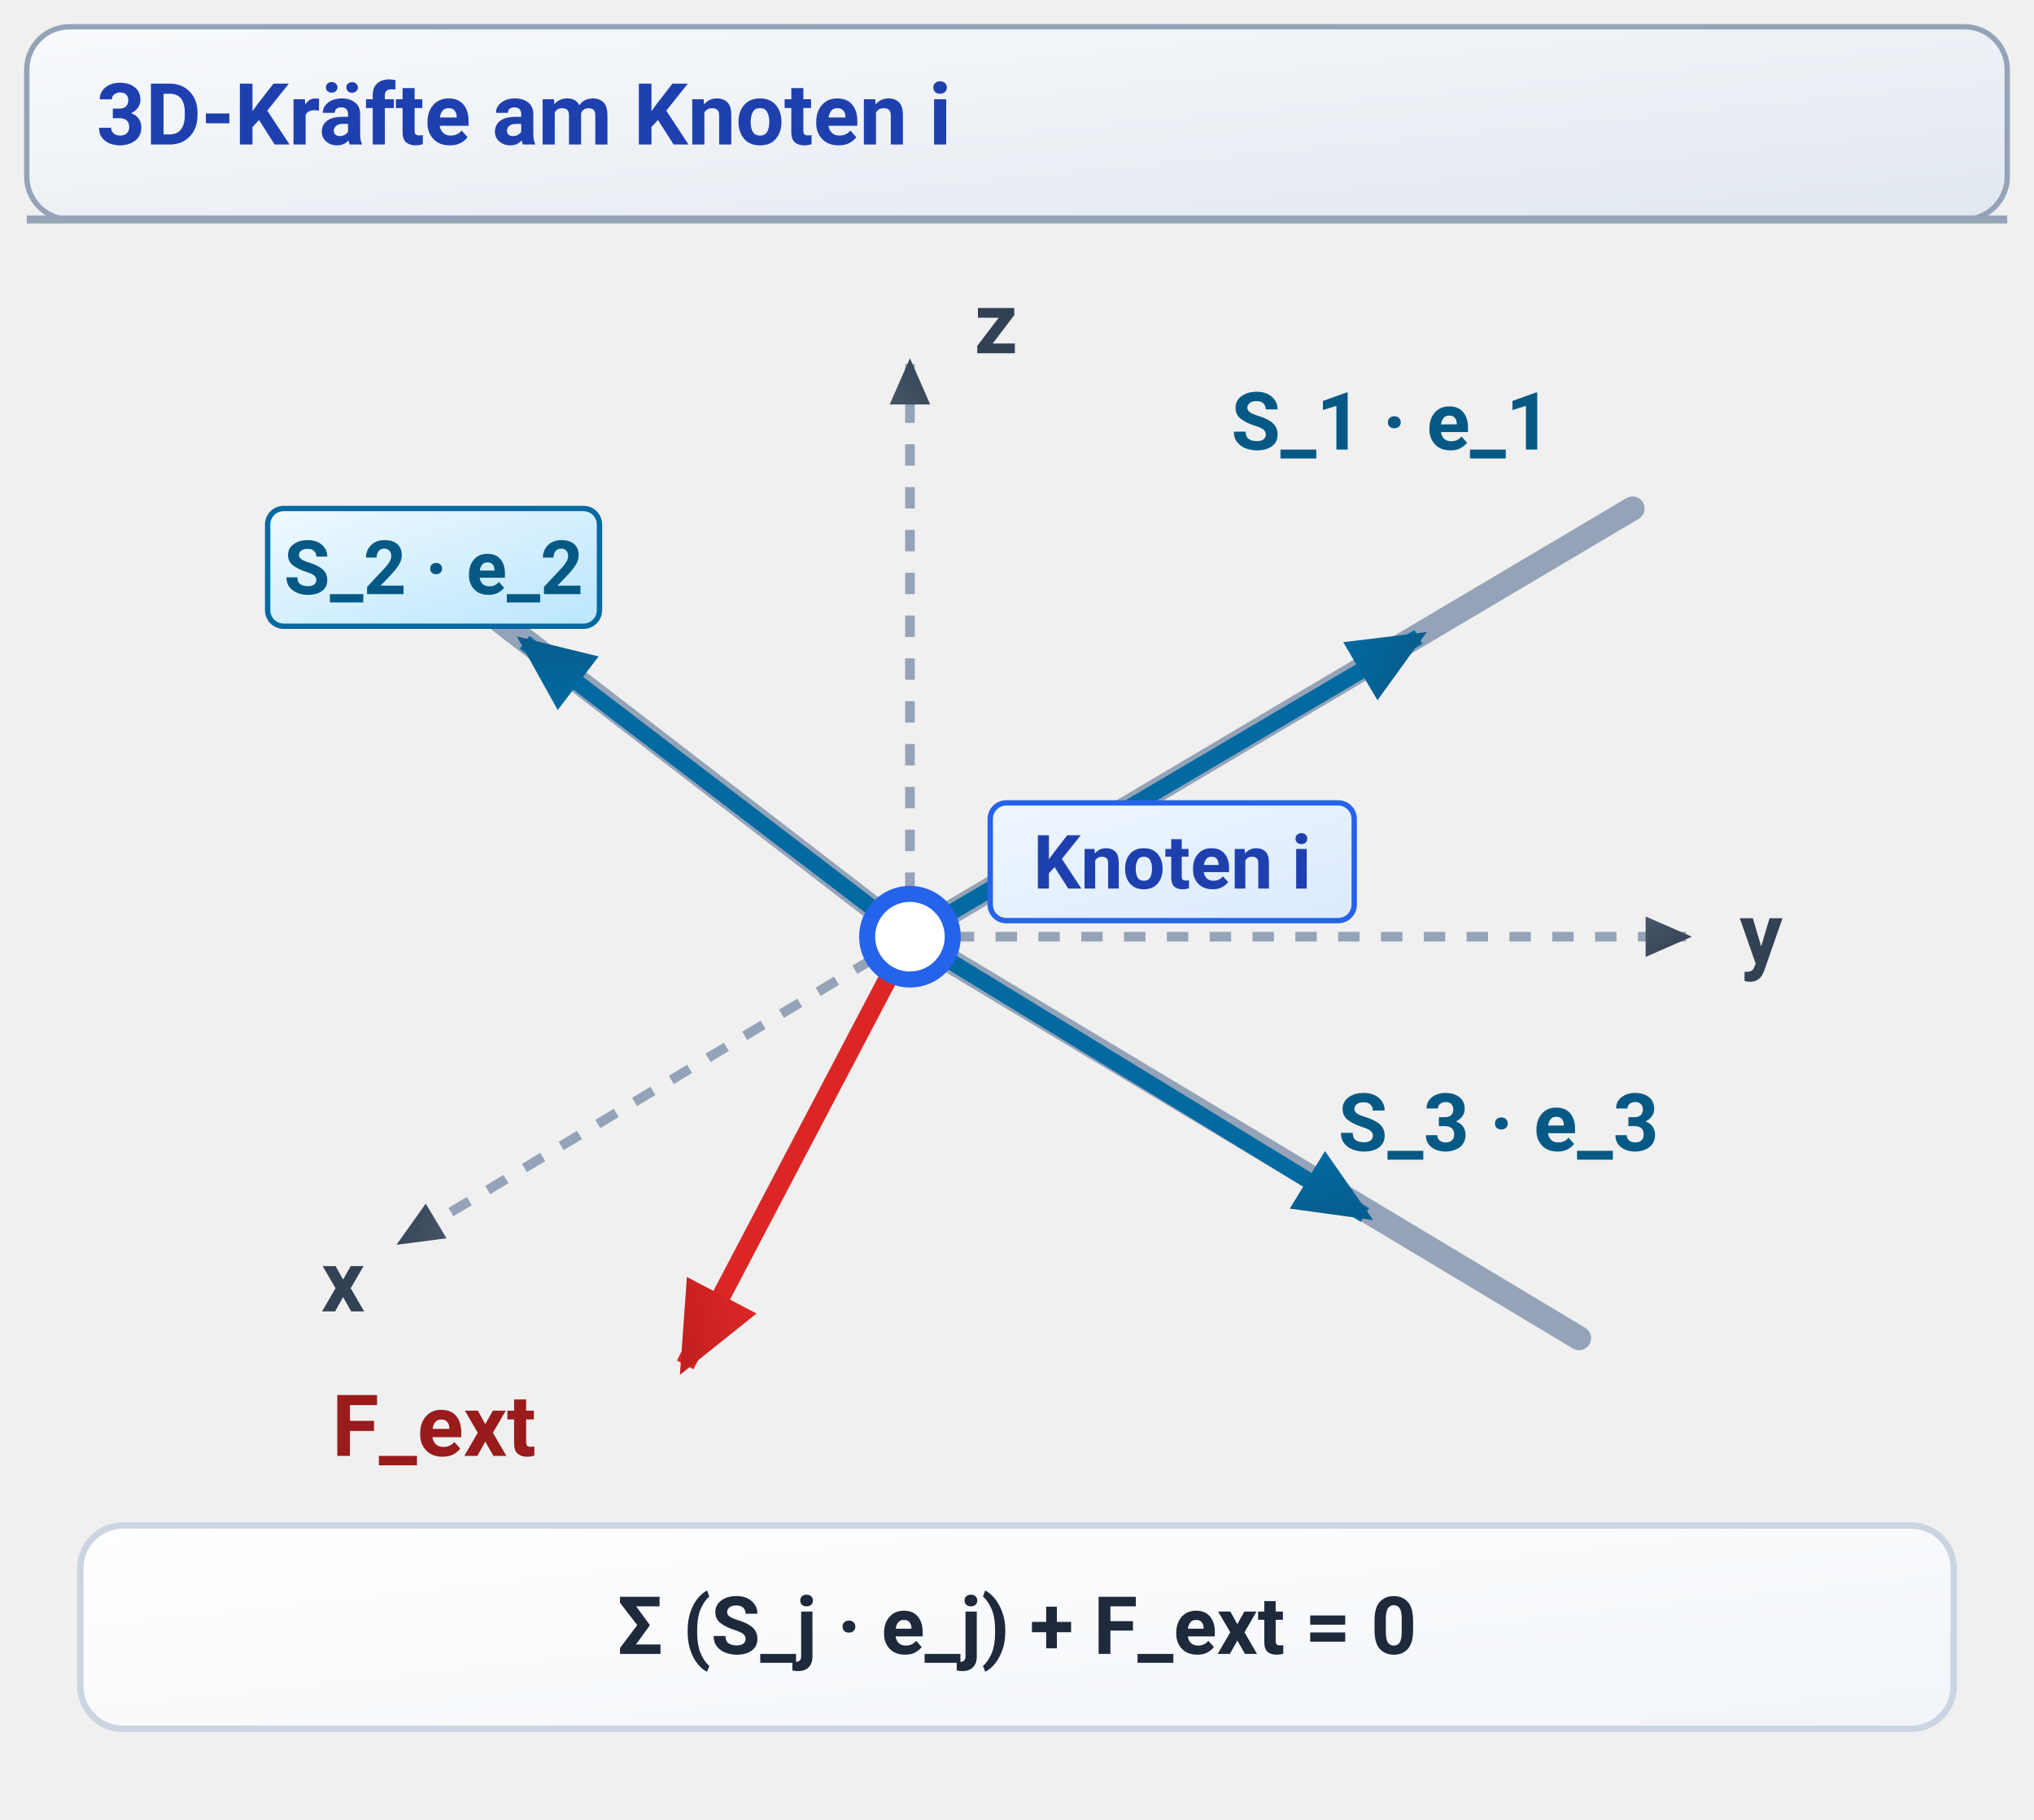
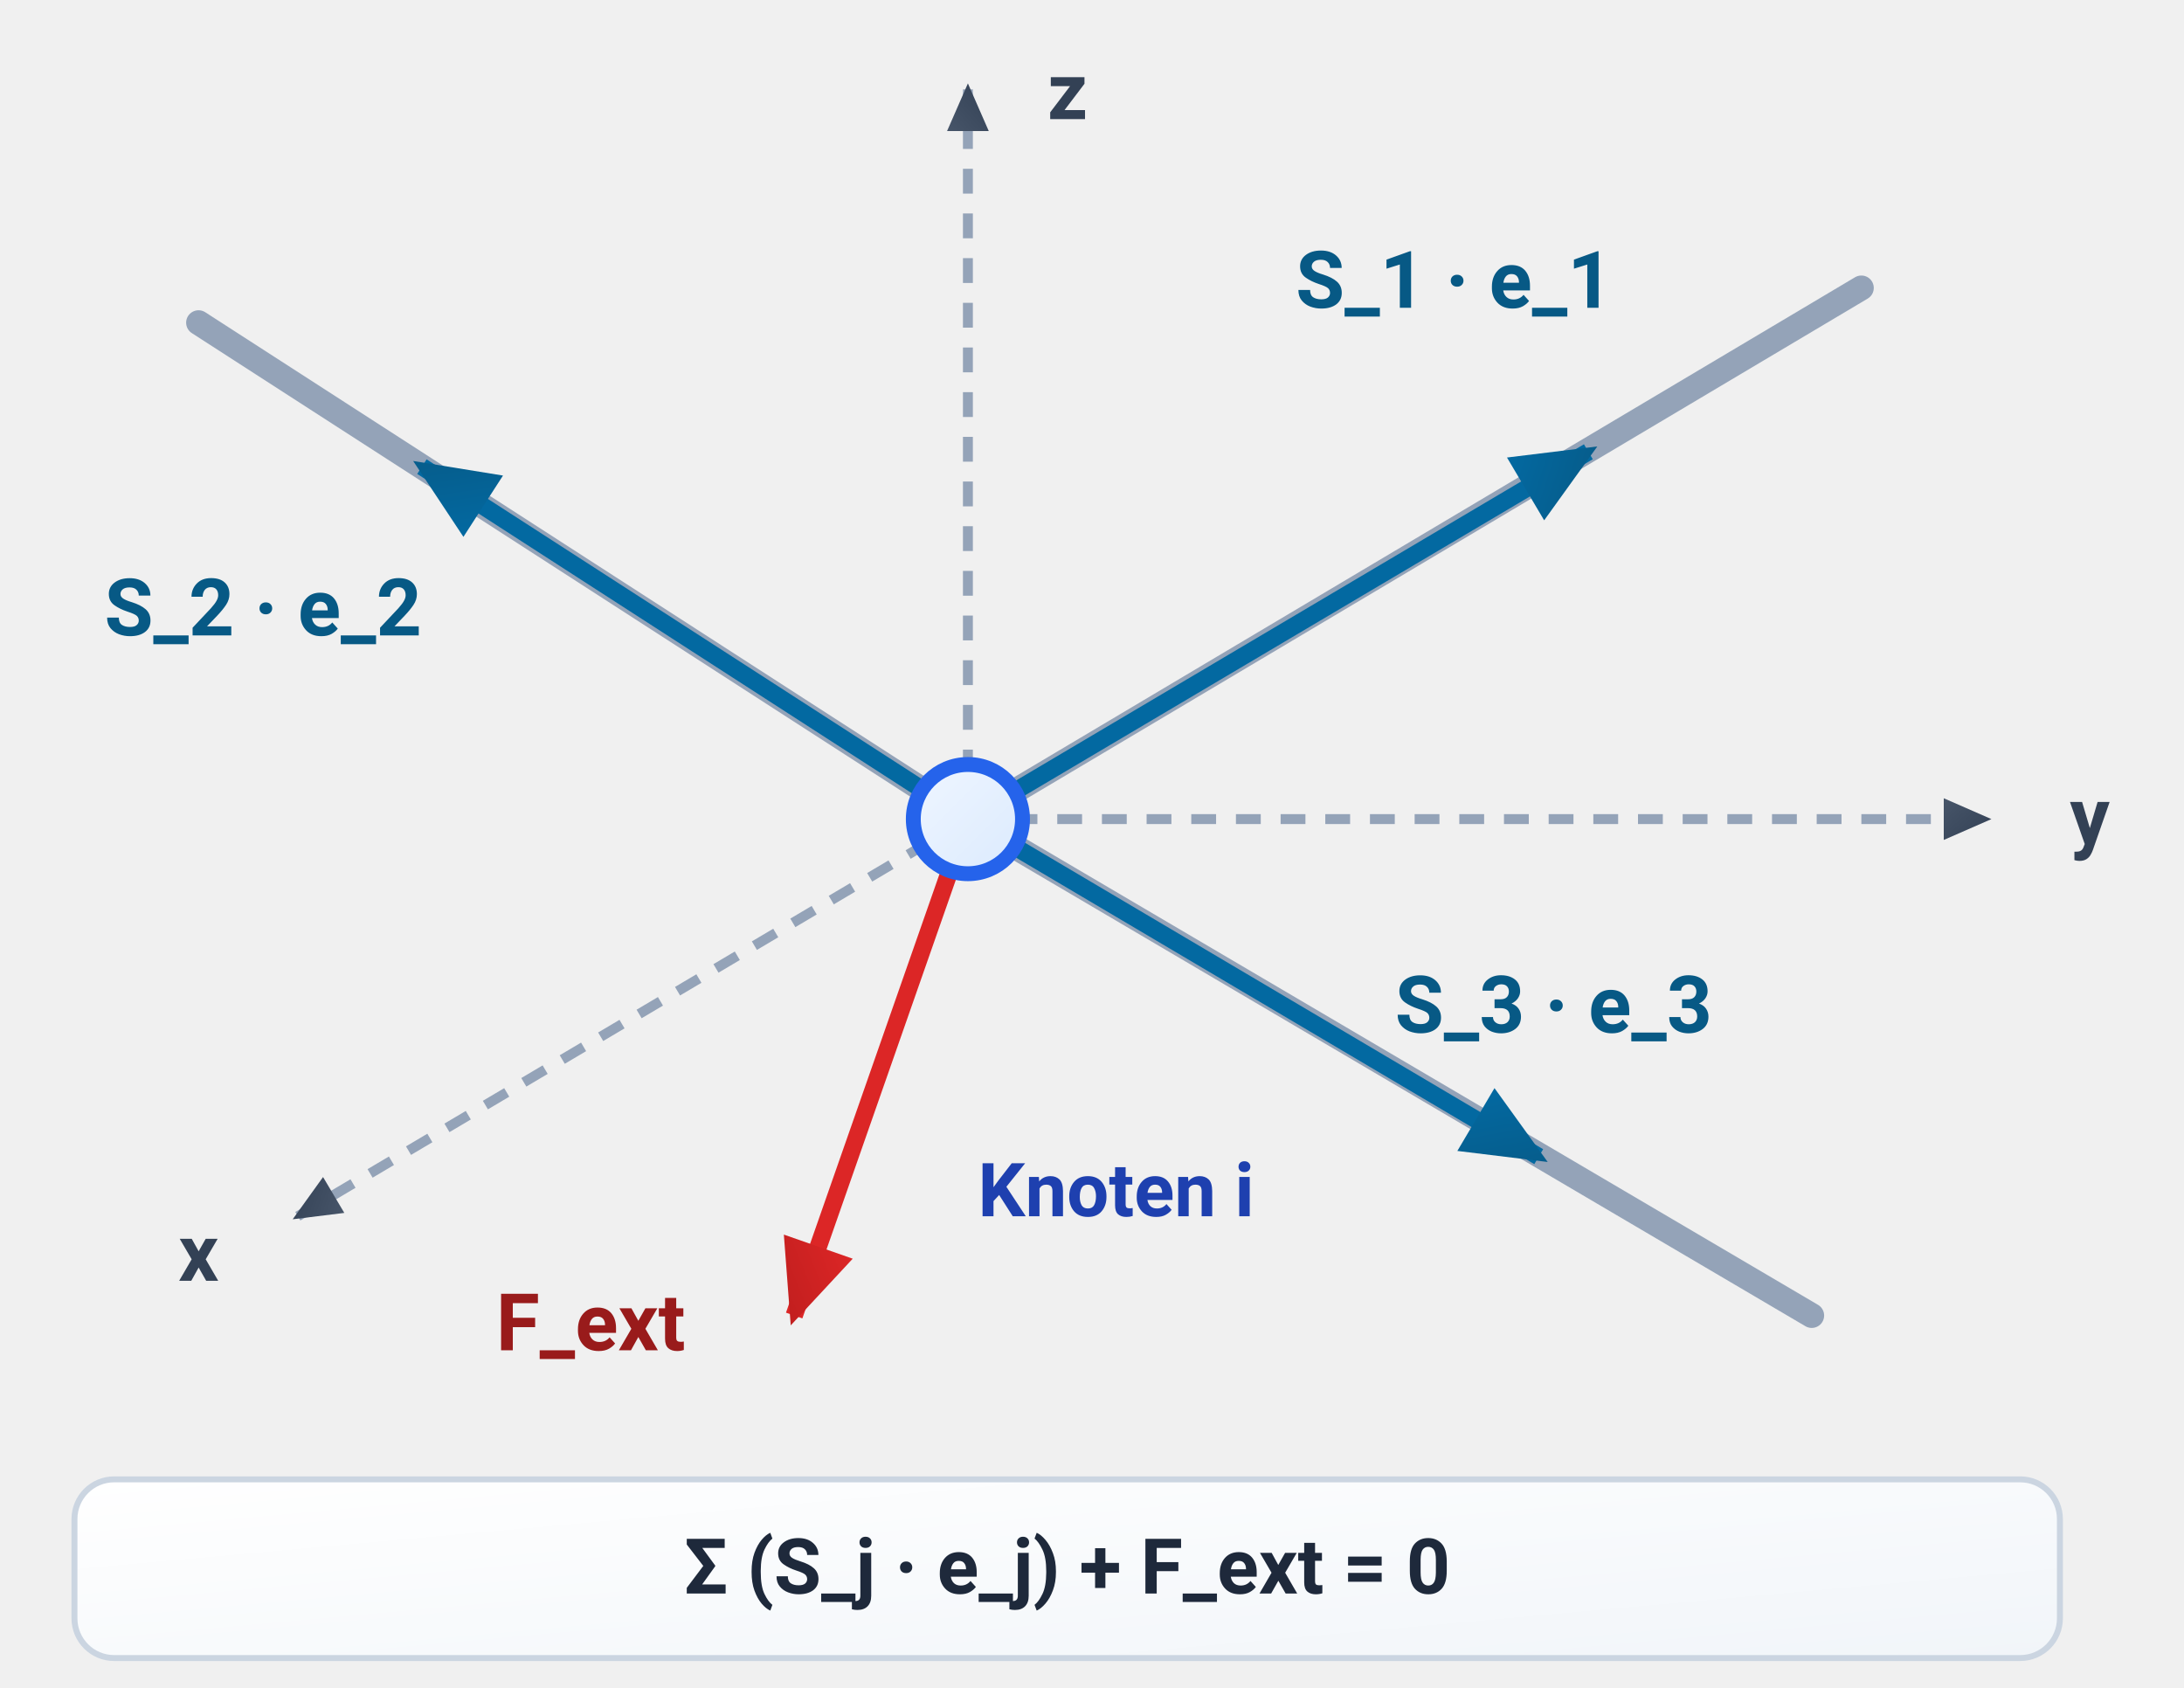
- <svg xmlns="http://www.w3.org/2000/svg" viewBox="0 0 380 340" width="100%" height="100%">
+ <svg xmlns="http://www.w3.org/2000/svg" viewBox="55 10 440 340" width="440" height="340">
  <defs>
    <linearGradient id="grad-sem-primary" x1="0%" y1="0%" x2="100%" y2="100%">
      <stop offset="0%" stop-color="#eff6ff" />
      <stop offset="100%" stop-color="#dbeafe" />
    </linearGradient>
    <linearGradient id="grad-sem-primary-fill" x1="0%" y1="0%" x2="100%" y2="100%">
      <stop offset="0%" stop-color="#2563eb" />
      <stop offset="100%" stop-color="#1d4ed8" />
    </linearGradient>
    <linearGradient id="grad-sem-info" x1="0%" y1="0%" x2="100%" y2="100%">
      <stop offset="0%" stop-color="#f0f9ff" />
      <stop offset="100%" stop-color="#bae6fd" />
    </linearGradient>
    <linearGradient id="grad-sem-info-fill" x1="0%" y1="0%" x2="100%" y2="100%">
      <stop offset="0%" stop-color="#0369a1" />
      <stop offset="100%" stop-color="#075985" />
    </linearGradient>
    <linearGradient id="grad-sem-danger" x1="0%" y1="0%" x2="100%" y2="100%">
      <stop offset="0%" stop-color="#fef2f2" />
      <stop offset="100%" stop-color="#fee2e2" />
    </linearGradient>
    <linearGradient id="grad-sem-danger-fill" x1="0%" y1="0%" x2="100%" y2="100%">
      <stop offset="0%" stop-color="#dc2626" />
      <stop offset="100%" stop-color="#b91c1c" />
    </linearGradient>
    <linearGradient id="grad-sem-card" x1="0%" y1="0%" x2="100%" y2="100%">
      <stop offset="0%" stop-color="#ffffff" />
      <stop offset="100%" stop-color="#f1f5f9" />
    </linearGradient>
    <linearGradient id="grad-sem-muted" x1="0%" y1="0%" x2="100%" y2="100%">
      <stop offset="0%" stop-color="#f8fafc" />
      <stop offset="100%" stop-color="#e2e8f0" />
    </linearGradient>
    <linearGradient id="grad-sem-muted-fill" x1="0%" y1="0%" x2="100%" y2="100%">
      <stop offset="0%" stop-color="#475569" />
      <stop offset="100%" stop-color="#334155" />
    </linearGradient>
    <marker id="arrow-axis" viewBox="0 0 10 10" refX="7" refY="5" markerWidth="6" markerHeight="6" orient="auto-start-reverse">
      <path class="sem-muted-fill" d="M 0 1.5 L 8 5 L 0 8.5 z" />
    </marker>
-     <marker id="arrow-force-blue" viewBox="0 0 10 10" refX="7" refY="5" markerWidth="6" markerHeight="6" orient="auto-start-reverse">
+     <marker id="arrow-force-info" viewBox="0 0 10 10" refX="7" refY="5" markerWidth="6" markerHeight="6" orient="auto-start-reverse">
      <path class="sem-info-fill" d="M 0 1.5 L 8 5 L 0 8.5 z" />
    </marker>
-     <marker id="arrow-force-red" viewBox="0 0 10 10" refX="7" refY="5" markerWidth="6" markerHeight="6" orient="auto-start-reverse">
+     <marker id="arrow-force-danger" viewBox="0 0 10 10" refX="7" refY="5" markerWidth="6" markerHeight="6" orient="auto-start-reverse">
      <path class="sem-danger-fill" d="M 0 1.5 L 8 5 L 0 8.5 z" />
    </marker>
-     <filter id="card-shadow" x="-5%" y="-5%" width="110%" height="110%">
-       <feDropShadow dx="0" dy="2" stdDeviation="4" flood-opacity="0.08" />
-     </filter>
  </defs>
  <style>
    
/* @svg-palette:start */
      .sem-primary { fill: url(#grad-sem-primary); stroke: #2563eb; }
      .sem-primary-bg { fill: url(#grad-sem-primary); stroke: none; }
      .sem-primary-stroke { stroke: #2563eb; }
      .sem-primary-fill { fill: url(#grad-sem-primary-fill); }
      .sem-primary-text { fill: #1e40af; }
      .sem-info { fill: url(#grad-sem-info); stroke: #0369a1; }
      .sem-info-bg { fill: url(#grad-sem-info); stroke: none; }
      .sem-info-stroke { stroke: #0369a1; }
      .sem-info-fill { fill: url(#grad-sem-info-fill); }
      .sem-info-text { fill: #075985; }
      .sem-danger { fill: url(#grad-sem-danger); stroke: #dc2626; }
      .sem-danger-bg { fill: url(#grad-sem-danger); stroke: none; }
      .sem-danger-stroke { stroke: #dc2626; }
      .sem-danger-fill { fill: url(#grad-sem-danger-fill); }
      .sem-danger-text { fill: #991b1b; }
      .sem-card { fill: url(#grad-sem-card); stroke: #cbd5e1; }
      .sem-card-bg { fill: url(#grad-sem-card); stroke: none; }
      .sem-card-stroke { stroke: #cbd5e1; }
      .sem-card-fill { fill: #cbd5e1; }
      .sem-card-text { fill: #1e293b; }
      .sem-muted { fill: url(#grad-sem-muted); stroke: #94a3b8; }
      .sem-muted-bg { fill: url(#grad-sem-muted); stroke: none; }
      .sem-muted-stroke { stroke: #94a3b8; }
      .sem-muted-fill { fill: url(#grad-sem-muted-fill); }
      .sem-muted-text { fill: #334155; }
      /* @svg-palette:end */
- text {
-       font-family: -apple-system, BlinkMacSystemFont, "Segoe UI", Roboto, Helvetica, Arial, sans-serif;
-     }
+ text { font-family: -apple-system, BlinkMacSystemFont, "Segoe UI", Roboto, Arial, sans-serif; }
  </style>
-   <rect class="sem-muted" x="5" y="5" width="370" height="36" rx="8" stroke="none" />
-   <line class="sem-muted-stroke" x1="5" y1="41" x2="375" y2="41" stroke-width="1.5" />
-   <text class="sem-primary-text" x="18" y="27" font-size="16" font-weight="700">3D-Kräfte am Knoten i</text>
-   <line class="sem-muted-stroke" x1="170" y1="175" x2="75" y2="232" stroke-width="1.8" stroke-dasharray="4,4" marker-end="url(#arrow-axis)" />
-   <text class="sem-muted-text" x="60" y="245" font-size="16" font-weight="700">x</text>
-   <line class="sem-muted-stroke" x1="170" y1="175" x2="315" y2="175" stroke-width="1.8" stroke-dasharray="4,4" marker-end="url(#arrow-axis)" />
-   <text class="sem-muted-text" x="325" y="180" font-size="16" font-weight="700">y</text>
-   <line class="sem-muted-stroke" x1="170" y1="175" x2="170" y2="68" stroke-width="1.8" stroke-dasharray="4,4" marker-end="url(#arrow-axis)" />
-   <text class="sem-muted-text" x="182" y="66" font-size="16" font-weight="700">z</text>
-   <line class="sem-muted-stroke" x1="170" y1="175" x2="305" y2="95" stroke-width="4.5" stroke-linecap="round" />
-   <line class="sem-muted-stroke" x1="170" y1="175" x2="70" y2="98" stroke-width="4.5" stroke-linecap="round" />
-   <line class="sem-muted-stroke" x1="170" y1="175" x2="295" y2="250" stroke-width="4.5" stroke-linecap="round" />
-   <line class="sem-info-stroke" x1="170" y1="175" x2="265" y2="119" stroke-width="3" marker-end="url(#arrow-force-blue)" />
-   <text class="sem-info-text" x="230" y="84" font-size="15" font-weight="700">S_1 · e_1</text>
-   <line class="sem-info-stroke" x1="170" y1="175" x2="98" y2="120" stroke-width="3" marker-end="url(#arrow-force-blue)" />
-   <g transform="translate(50, 95)">
-     <rect class="sem-info" x="0" y="0" width="62" height="22" rx="3" stroke-width="1" />
-     <text class="sem-info-text" x="31" y="16" font-size="14" font-weight="700" text-anchor="middle">S_2 · e_2</text>
-   </g>
-   <line class="sem-info-stroke" x1="170" y1="175" x2="255" y2="227" stroke-width="3" marker-end="url(#arrow-force-blue)" />
-   <text class="sem-info-text" x="250" y="215" font-size="15" font-weight="700">S_3 · e_3</text>
-   <line class="sem-danger-stroke" x1="170" y1="175" x2="128" y2="255" stroke-width="3.5" marker-end="url(#arrow-force-red)" />
-   <text class="sem-danger-text" x="62" y="272" font-size="16" font-weight="700">F_ext</text>
-   <circle class="sem-primary-stroke" cx="170" cy="175" r="8" fill="#FFFFFF" stroke-width="3" />
-   <g transform="translate(185, 150)">
-     <rect class="sem-primary" x="0" y="0" width="68" height="22" rx="3" stroke-width="1" />
-     <text class="sem-primary-text" x="34" y="16" font-size="14" font-weight="700" text-anchor="middle">Knoten i</text>
-   </g>
-   <rect class="sem-card" x="15" y="285" width="350" height="38" rx="8" stroke-width="1.2" />
-   <text class="sem-card-text" x="190" y="309" font-size="15" font-weight="700" text-anchor="middle">
-     Σ (S_j · e_j) + F_ext = 0
-   </text>
+   <line class="sem-muted-stroke" x1="250" y1="175" x2="115" y2="255" stroke-width="2" stroke-dasharray="5,4" marker-end="url(#arrow-axis)" />
+   <text class="sem-muted-text" x="95" y="268" font-size="16" font-weight="700" text-anchor="middle">x</text>
+   <line class="sem-muted-stroke" x1="250" y1="175" x2="455" y2="175" stroke-width="2" stroke-dasharray="5,4" marker-end="url(#arrow-axis)" />
+   <text class="sem-muted-text" x="472" y="180" font-size="16" font-weight="700">y</text>
+   <line class="sem-muted-stroke" x1="250" y1="175" x2="250" y2="28" stroke-width="2" stroke-dasharray="5,4" marker-end="url(#arrow-axis)" />
+   <text class="sem-muted-text" x="266" y="34" font-size="16" font-weight="700">z</text>
+   <line class="sem-muted-stroke" x1="250" y1="175" x2="430" y2="68" stroke-width="5" stroke-linecap="round" />
+   <line class="sem-muted-stroke" x1="250" y1="175" x2="95" y2="75" stroke-width="5" stroke-linecap="round" />
+   <line class="sem-muted-stroke" x1="250" y1="175" x2="420" y2="275" stroke-width="5" stroke-linecap="round" />
+   <line class="sem-info-stroke" x1="250" y1="175" x2="375" y2="101" stroke-width="3.5" marker-end="url(#arrow-force-info)" />
+   <text class="sem-info-text" x="348" y="72" font-size="16" font-weight="700" text-anchor="middle">S_1 · e_1</text>
+   <line class="sem-info-stroke" x1="250" y1="175" x2="140" y2="104" stroke-width="3.5" marker-end="url(#arrow-force-info)" />
+   <text class="sem-info-text" x="108" y="138" font-size="16" font-weight="700" text-anchor="middle">S_2 · e_2</text>
+   <line class="sem-info-stroke" x1="250" y1="175" x2="365" y2="243" stroke-width="3.5" marker-end="url(#arrow-force-info)" />
+   <text class="sem-info-text" x="368" y="218" font-size="16" font-weight="700" text-anchor="middle">S_3 · e_3</text>
+   <line class="sem-danger-stroke" x1="250" y1="175" x2="215" y2="275" stroke-width="3.5" marker-end="url(#arrow-force-danger)" />
+   <text class="sem-danger-text" x="174" y="282" font-size="16" font-weight="700" text-anchor="middle">F_ext</text>
+   <circle class="sem-primary" cx="250" cy="175" r="11" stroke-width="3" />
+   <text class="sem-primary-text" x="252" y="255" font-size="15" font-weight="700">Knoten i</text>
+   <rect class="sem-card" x="70" y="308" width="400" height="36" rx="8" stroke-width="1.2" />
+   <text class="sem-card-text" x="270" y="331" font-size="15.5" font-weight="700" text-anchor="middle">Σ (S_j · e_j) + F_ext = 0</text>
</svg>
